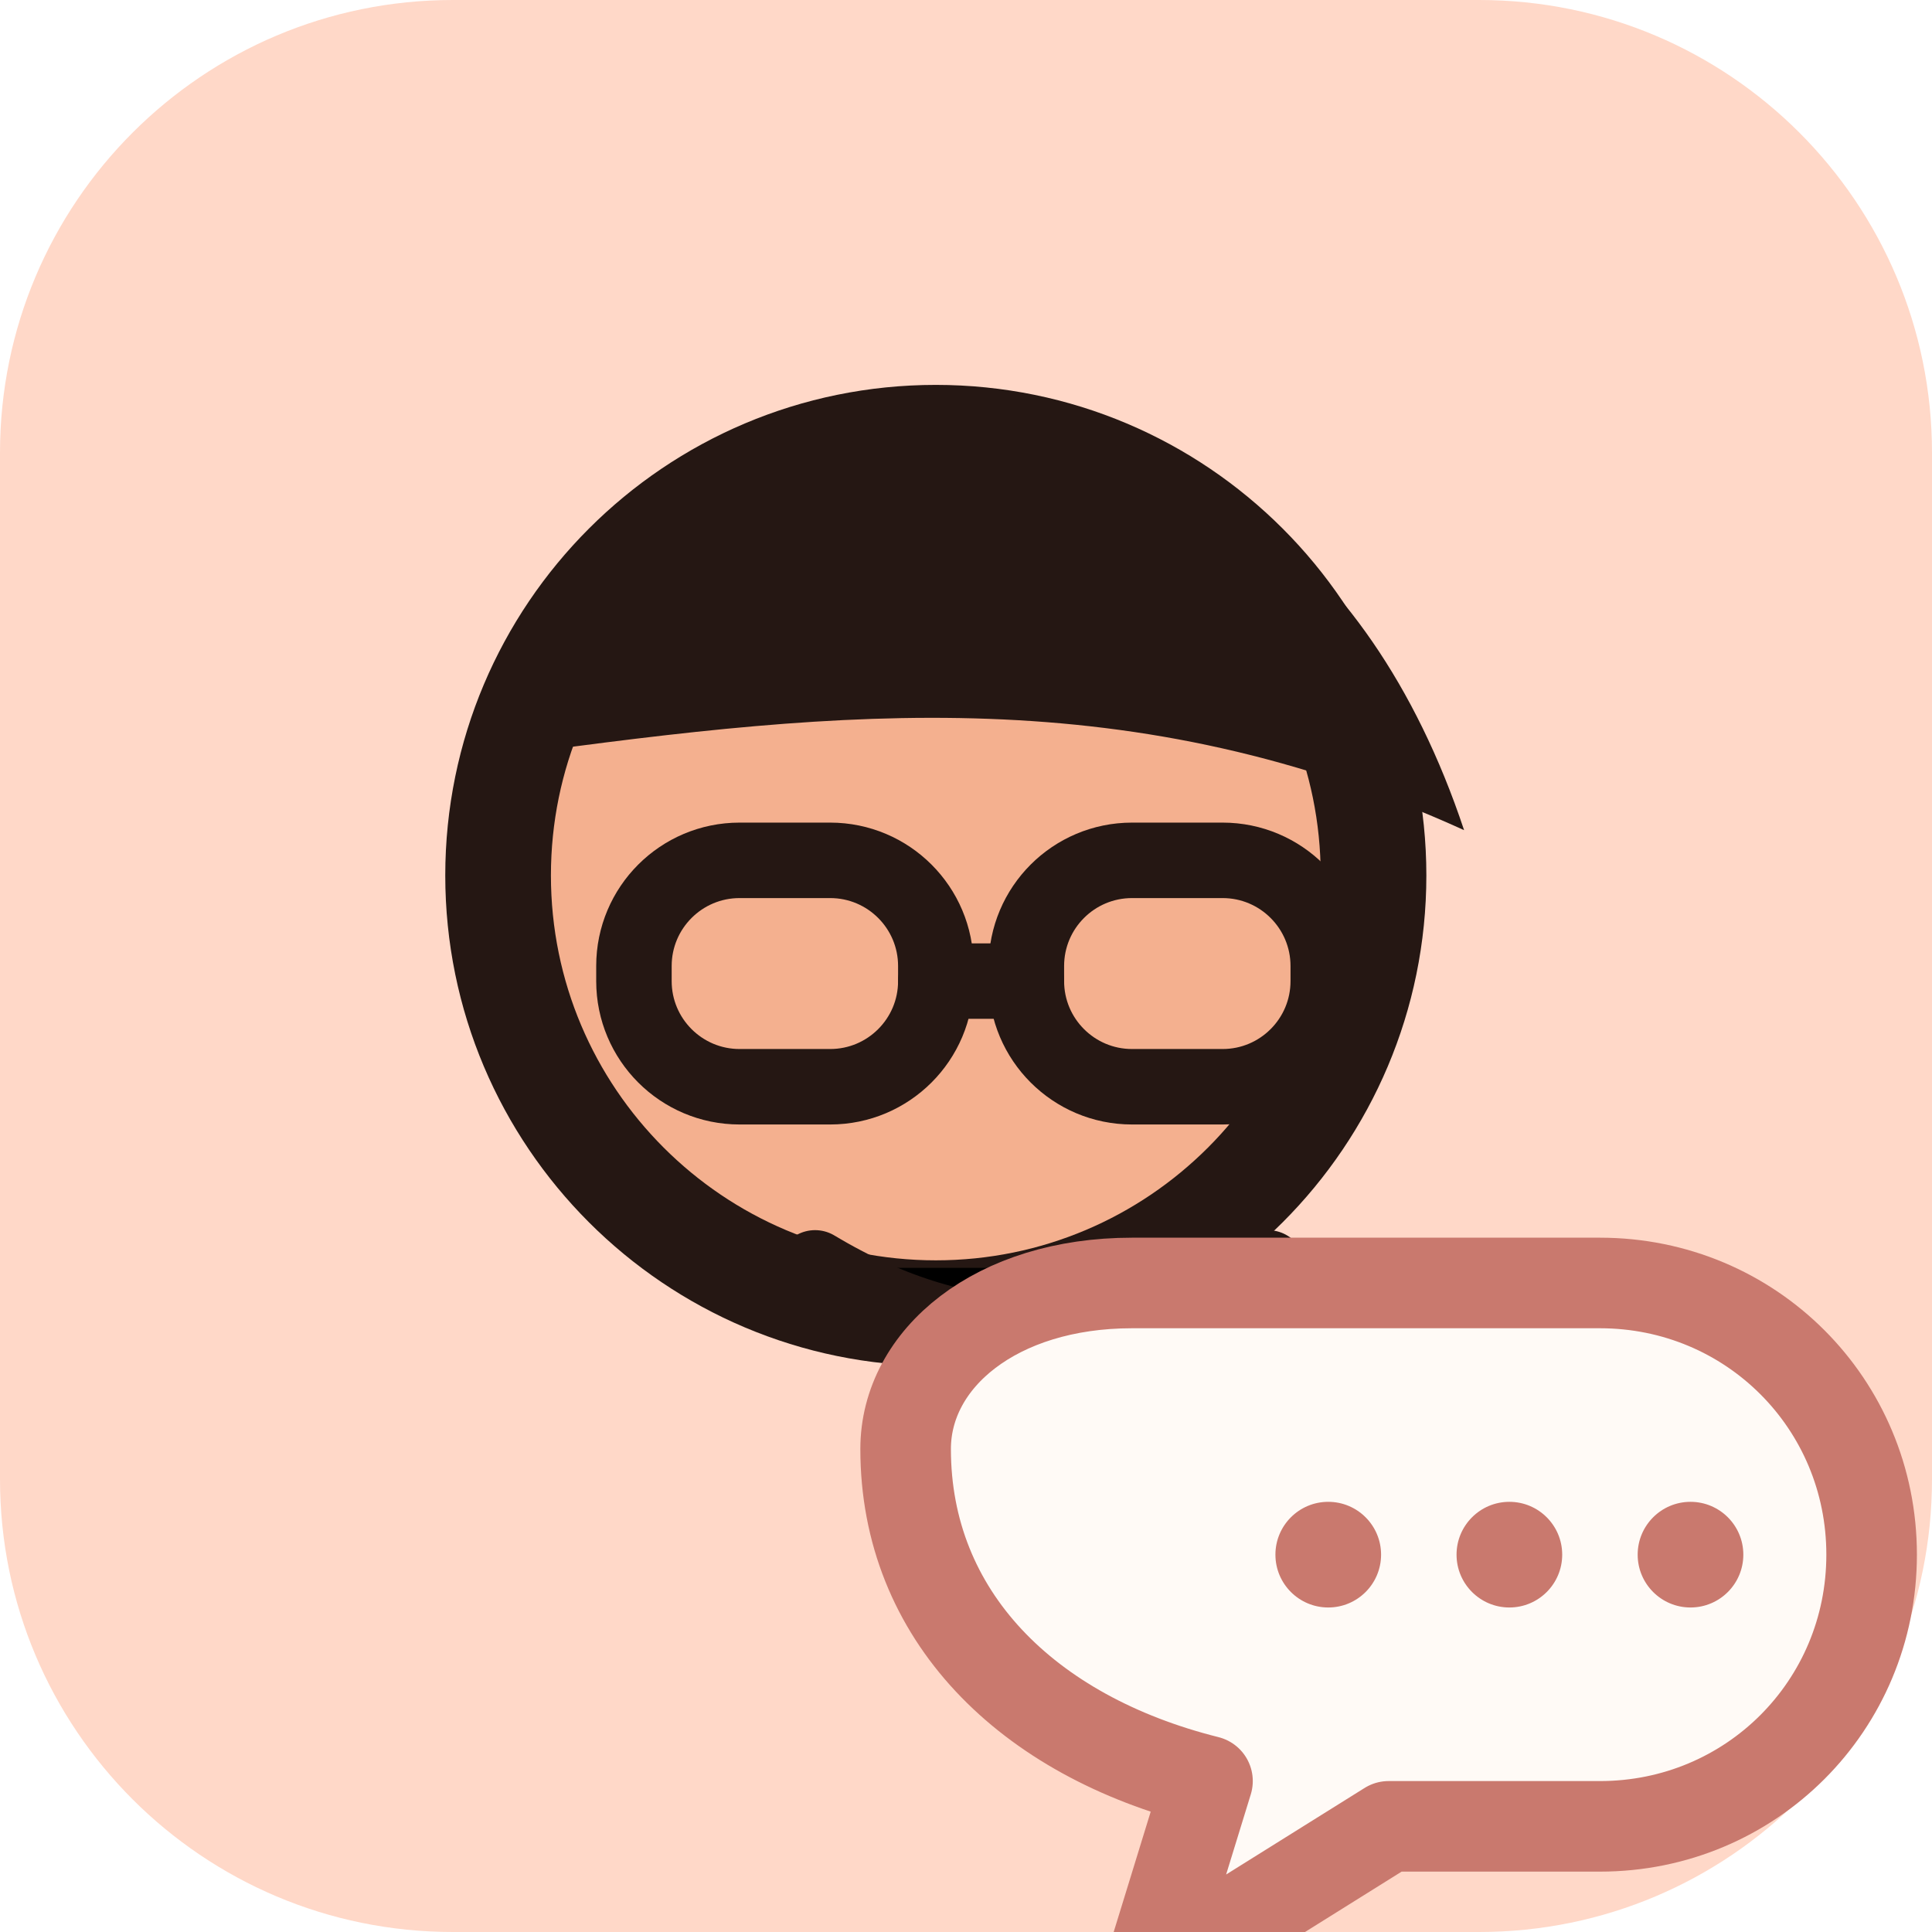
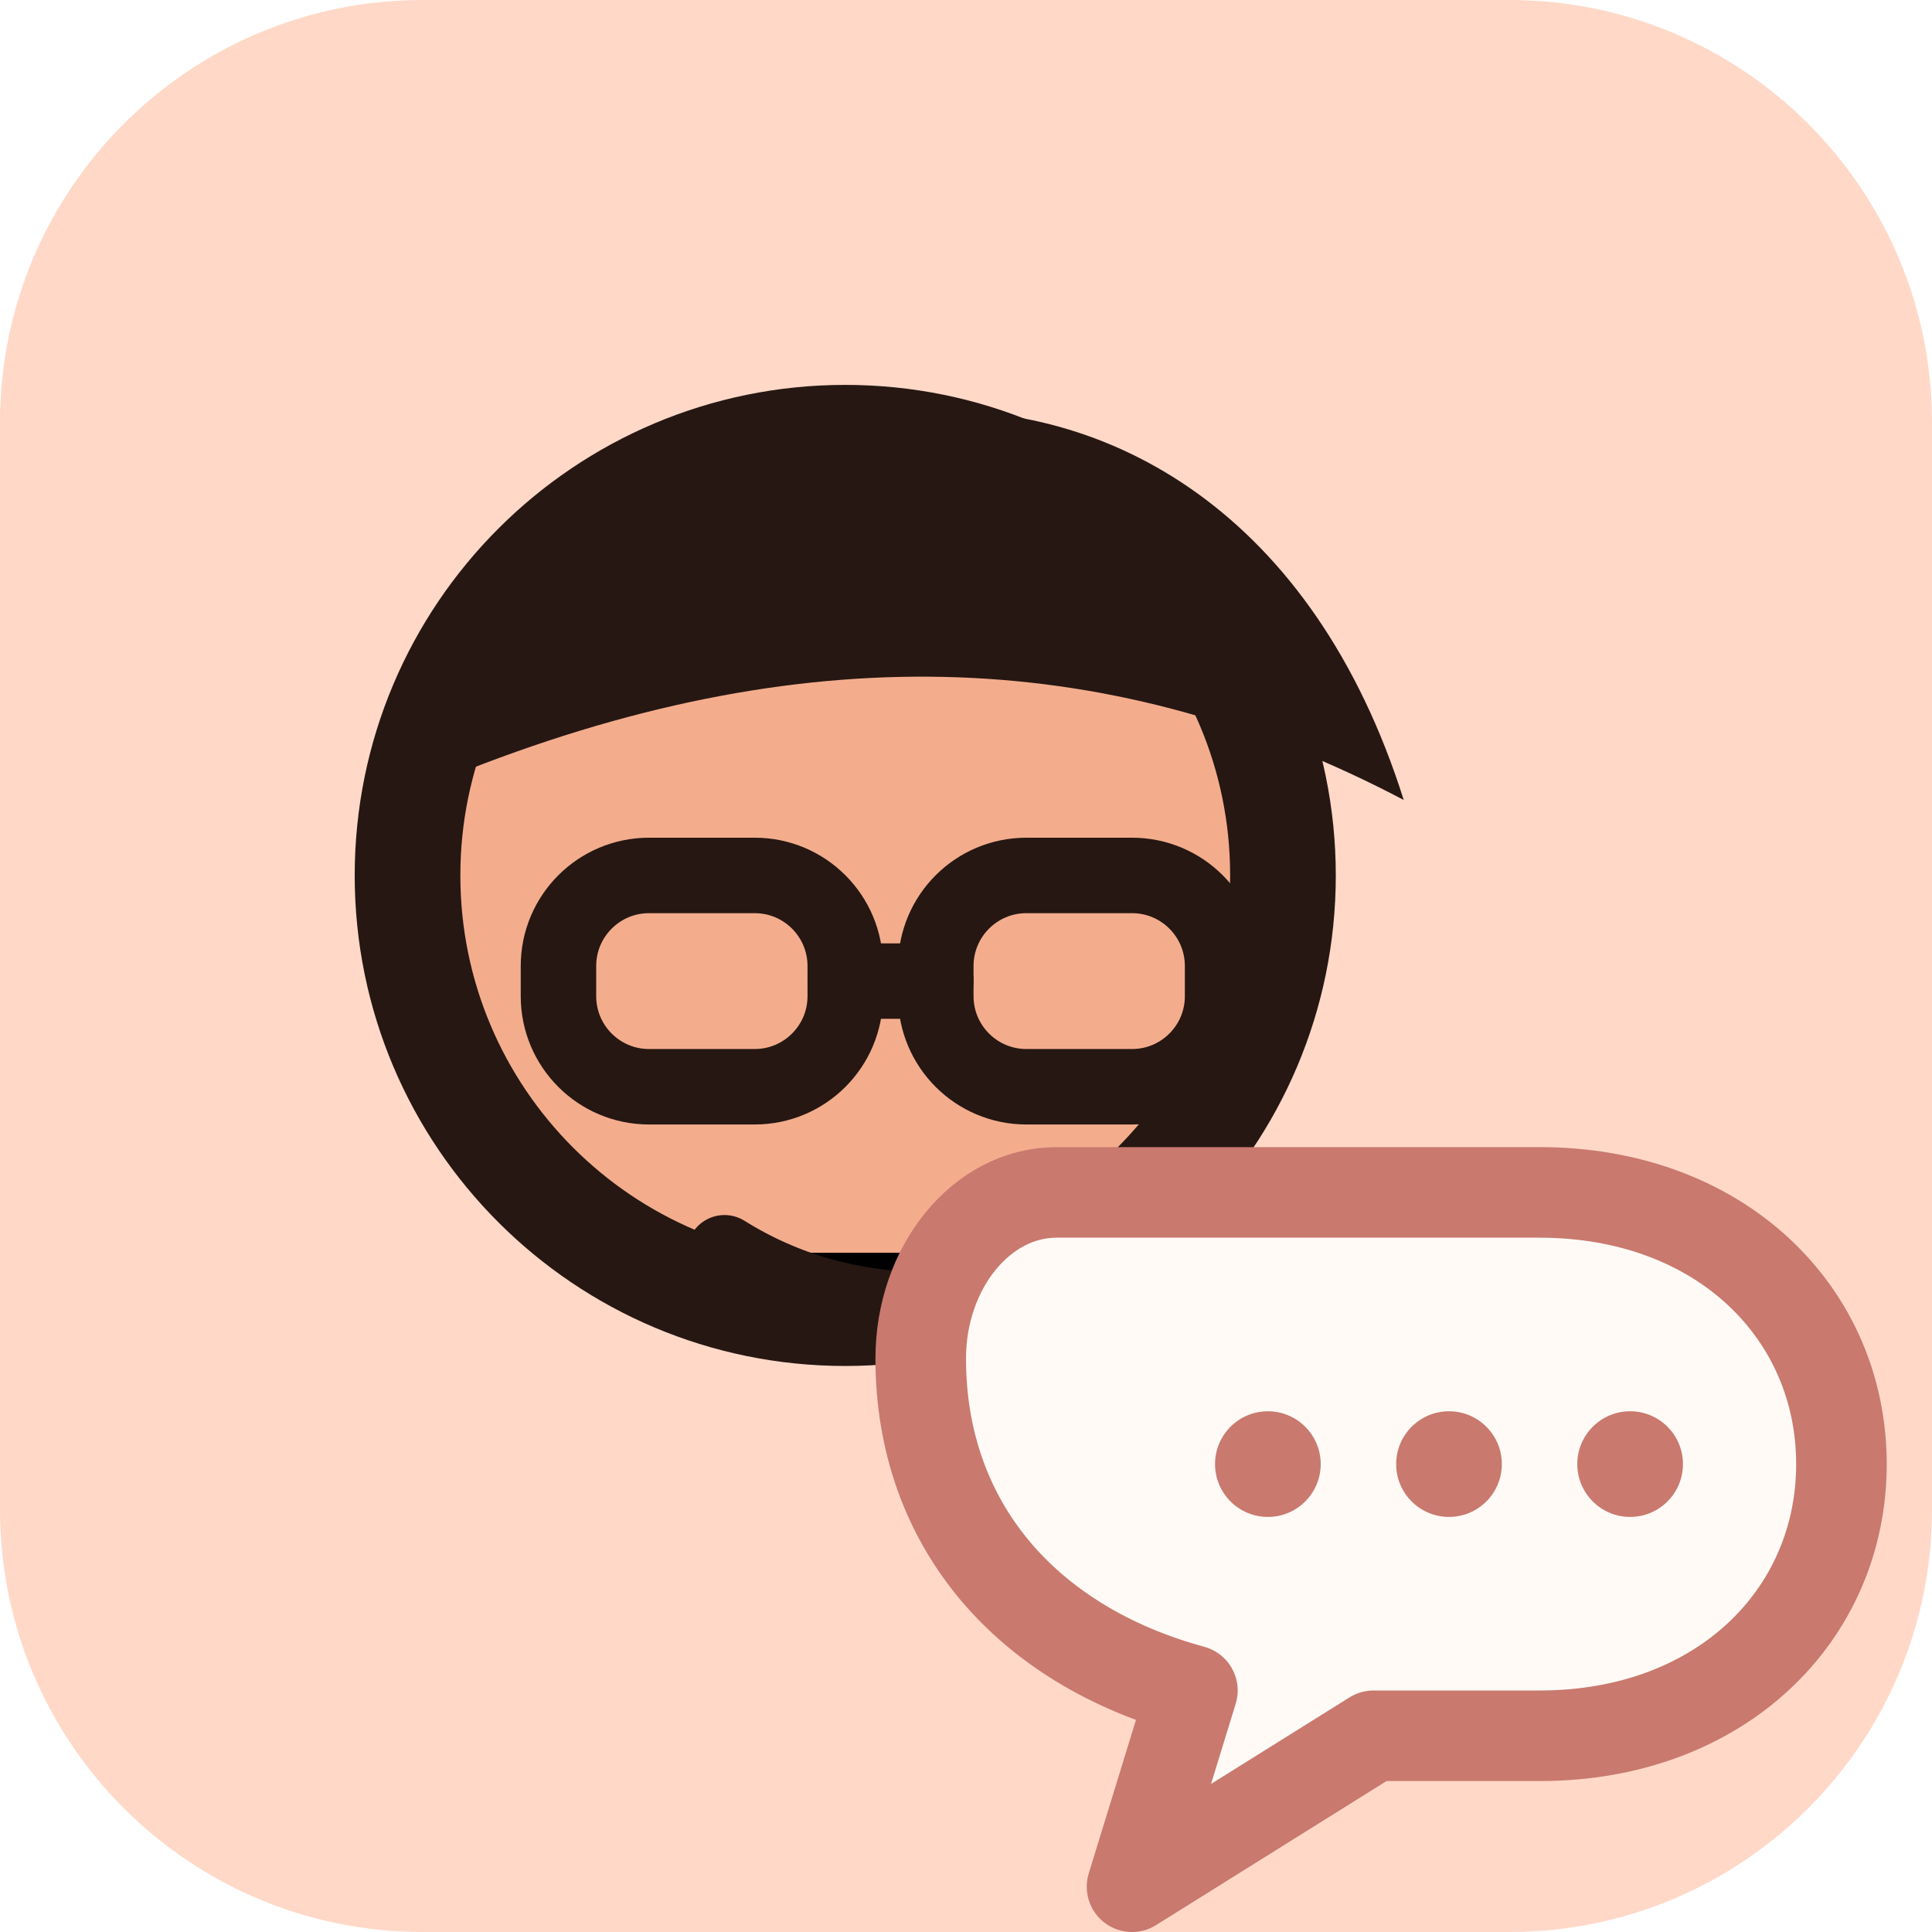
<svg xmlns="http://www.w3.org/2000/svg" viewBox="0 0 128 128" role="img" aria-label="Talk">
-   <rect width="128" height="128" rx="30" fill="#ffd8c8" />
-   <circle cx="62" cy="58" r="29" fill="#f4b08f" stroke="#251713" stroke-width="7" />
-   <path d="M34 50c9-26 50-34 63 5-22-10-41-8-63-5Z" fill="#251713" />
-   <rect x="42" y="57" width="20" height="15" rx="7" fill="none" stroke="#251713" stroke-width="5" />
-   <rect x="68" y="57" width="20" height="15" rx="7" fill="none" stroke="#251713" stroke-width="5" />
-   <path d="M62 65h6M54 84c10 6 20 6 30 0" stroke="#251713" stroke-width="5" stroke-linecap="round" />
-   <path d="M75 85h31c10 0 18 8 18 18s-8 18-18 18H92l-16 10 4-13c-12-3-20-11-20-22 0-6 6-11 15-11Z" fill="#fffaf6" stroke="#c9796e" stroke-width="6" stroke-linejoin="round" />
-   <circle cx="88" cy="103" r="3.5" fill="#c9796e" />
-   <circle cx="100" cy="103" r="3.5" fill="#c9796e" />
-   <circle cx="112" cy="103" r="3.5" fill="#c9796e" />
+   <rect width="128" height="128" rx="28" fill="#ffd8c8" />
+   <circle cx="56" cy="58" r="29" fill="#f3ad8d" stroke="#261712" stroke-width="7" />
+   <path d="M31 51c8-28 50-36 62 2-19-10-39-11-62-2Z" fill="#261712" />
+   <rect x="37" y="58" width="19" height="14" rx="6" fill="none" stroke="#261712" stroke-width="5" />
+   <rect x="62" y="58" width="19" height="14" rx="6" fill="none" stroke="#261712" stroke-width="5" />
+   <path d="M56 65h6M48 83c8 5 18 5 27 0" stroke="#261712" stroke-width="5" stroke-linecap="round" />
+   <path d="M70 79h32c12 0 20 8 20 18s-8 18-20 18H91l-16 10 4-13c-11-3-18-11-18-22 0-6 4-11 9-11Z" fill="#fffaf6" stroke="#c9796e" stroke-width="6" stroke-linejoin="round" />
+   <circle cx="84" cy="97" r="3.5" fill="#c9796e" />
+   <circle cx="96" cy="97" r="3.5" fill="#c9796e" />
+   <circle cx="108" cy="97" r="3.5" fill="#c9796e" />
</svg>
